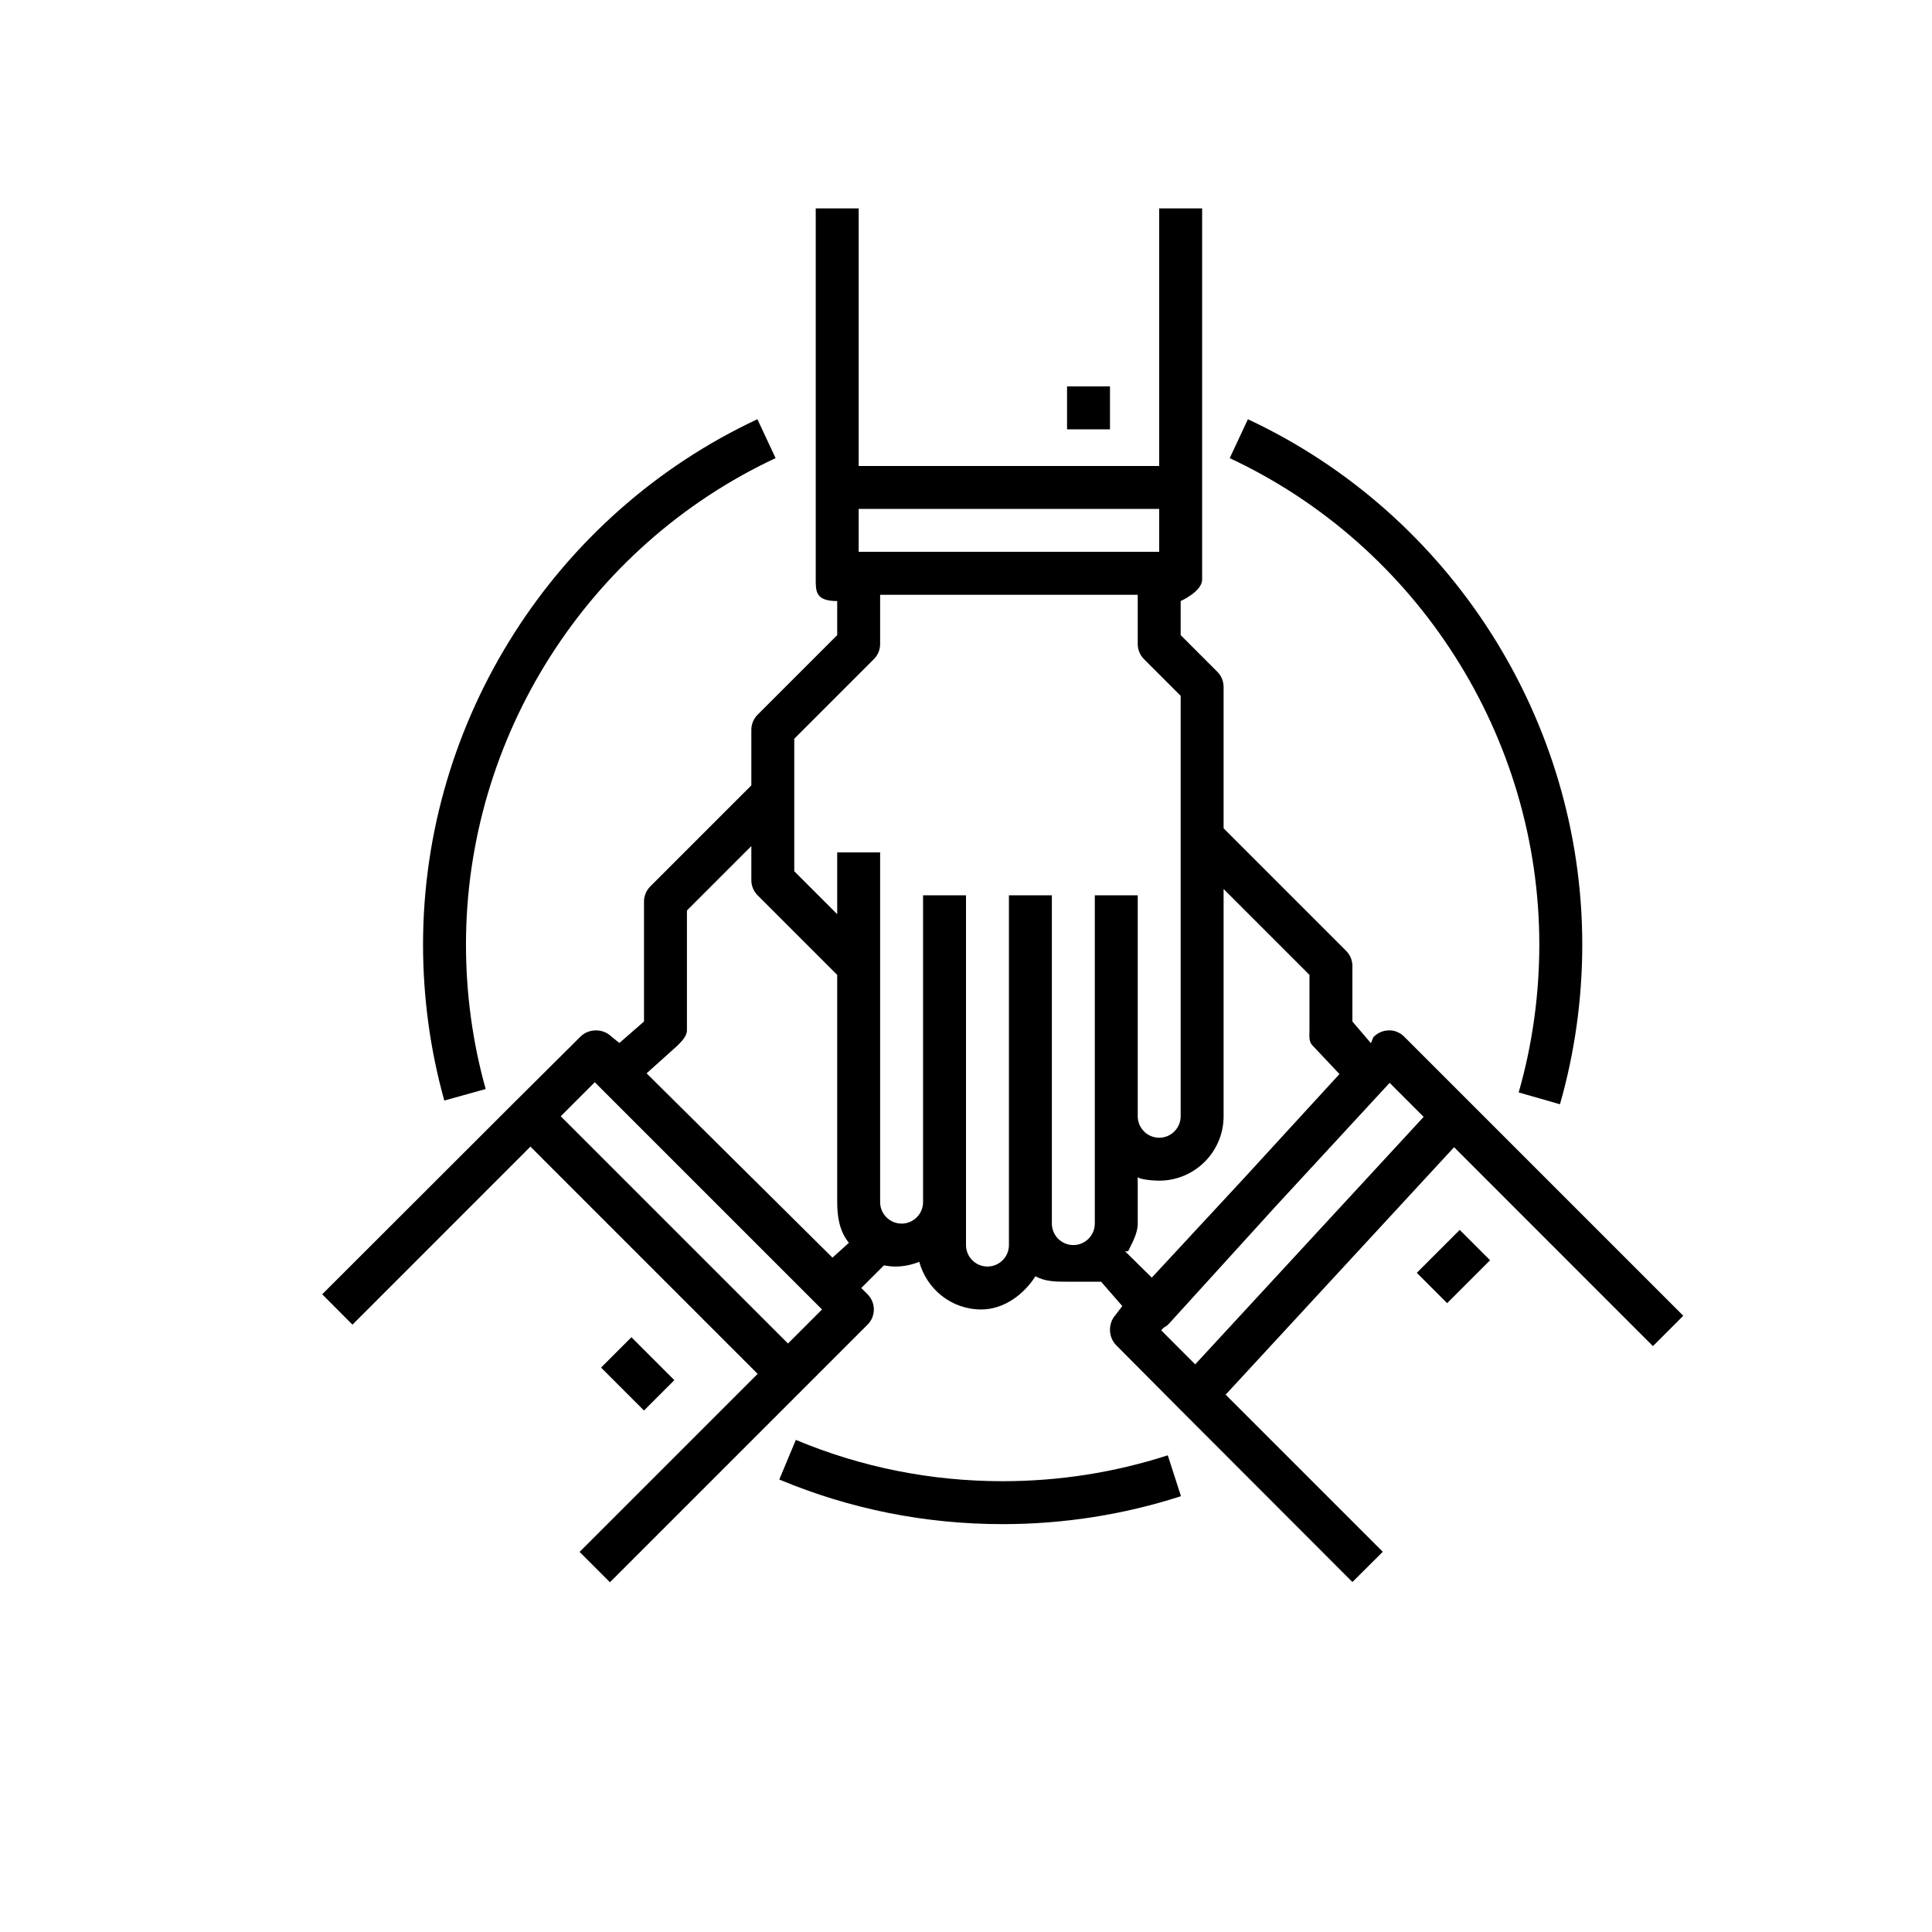
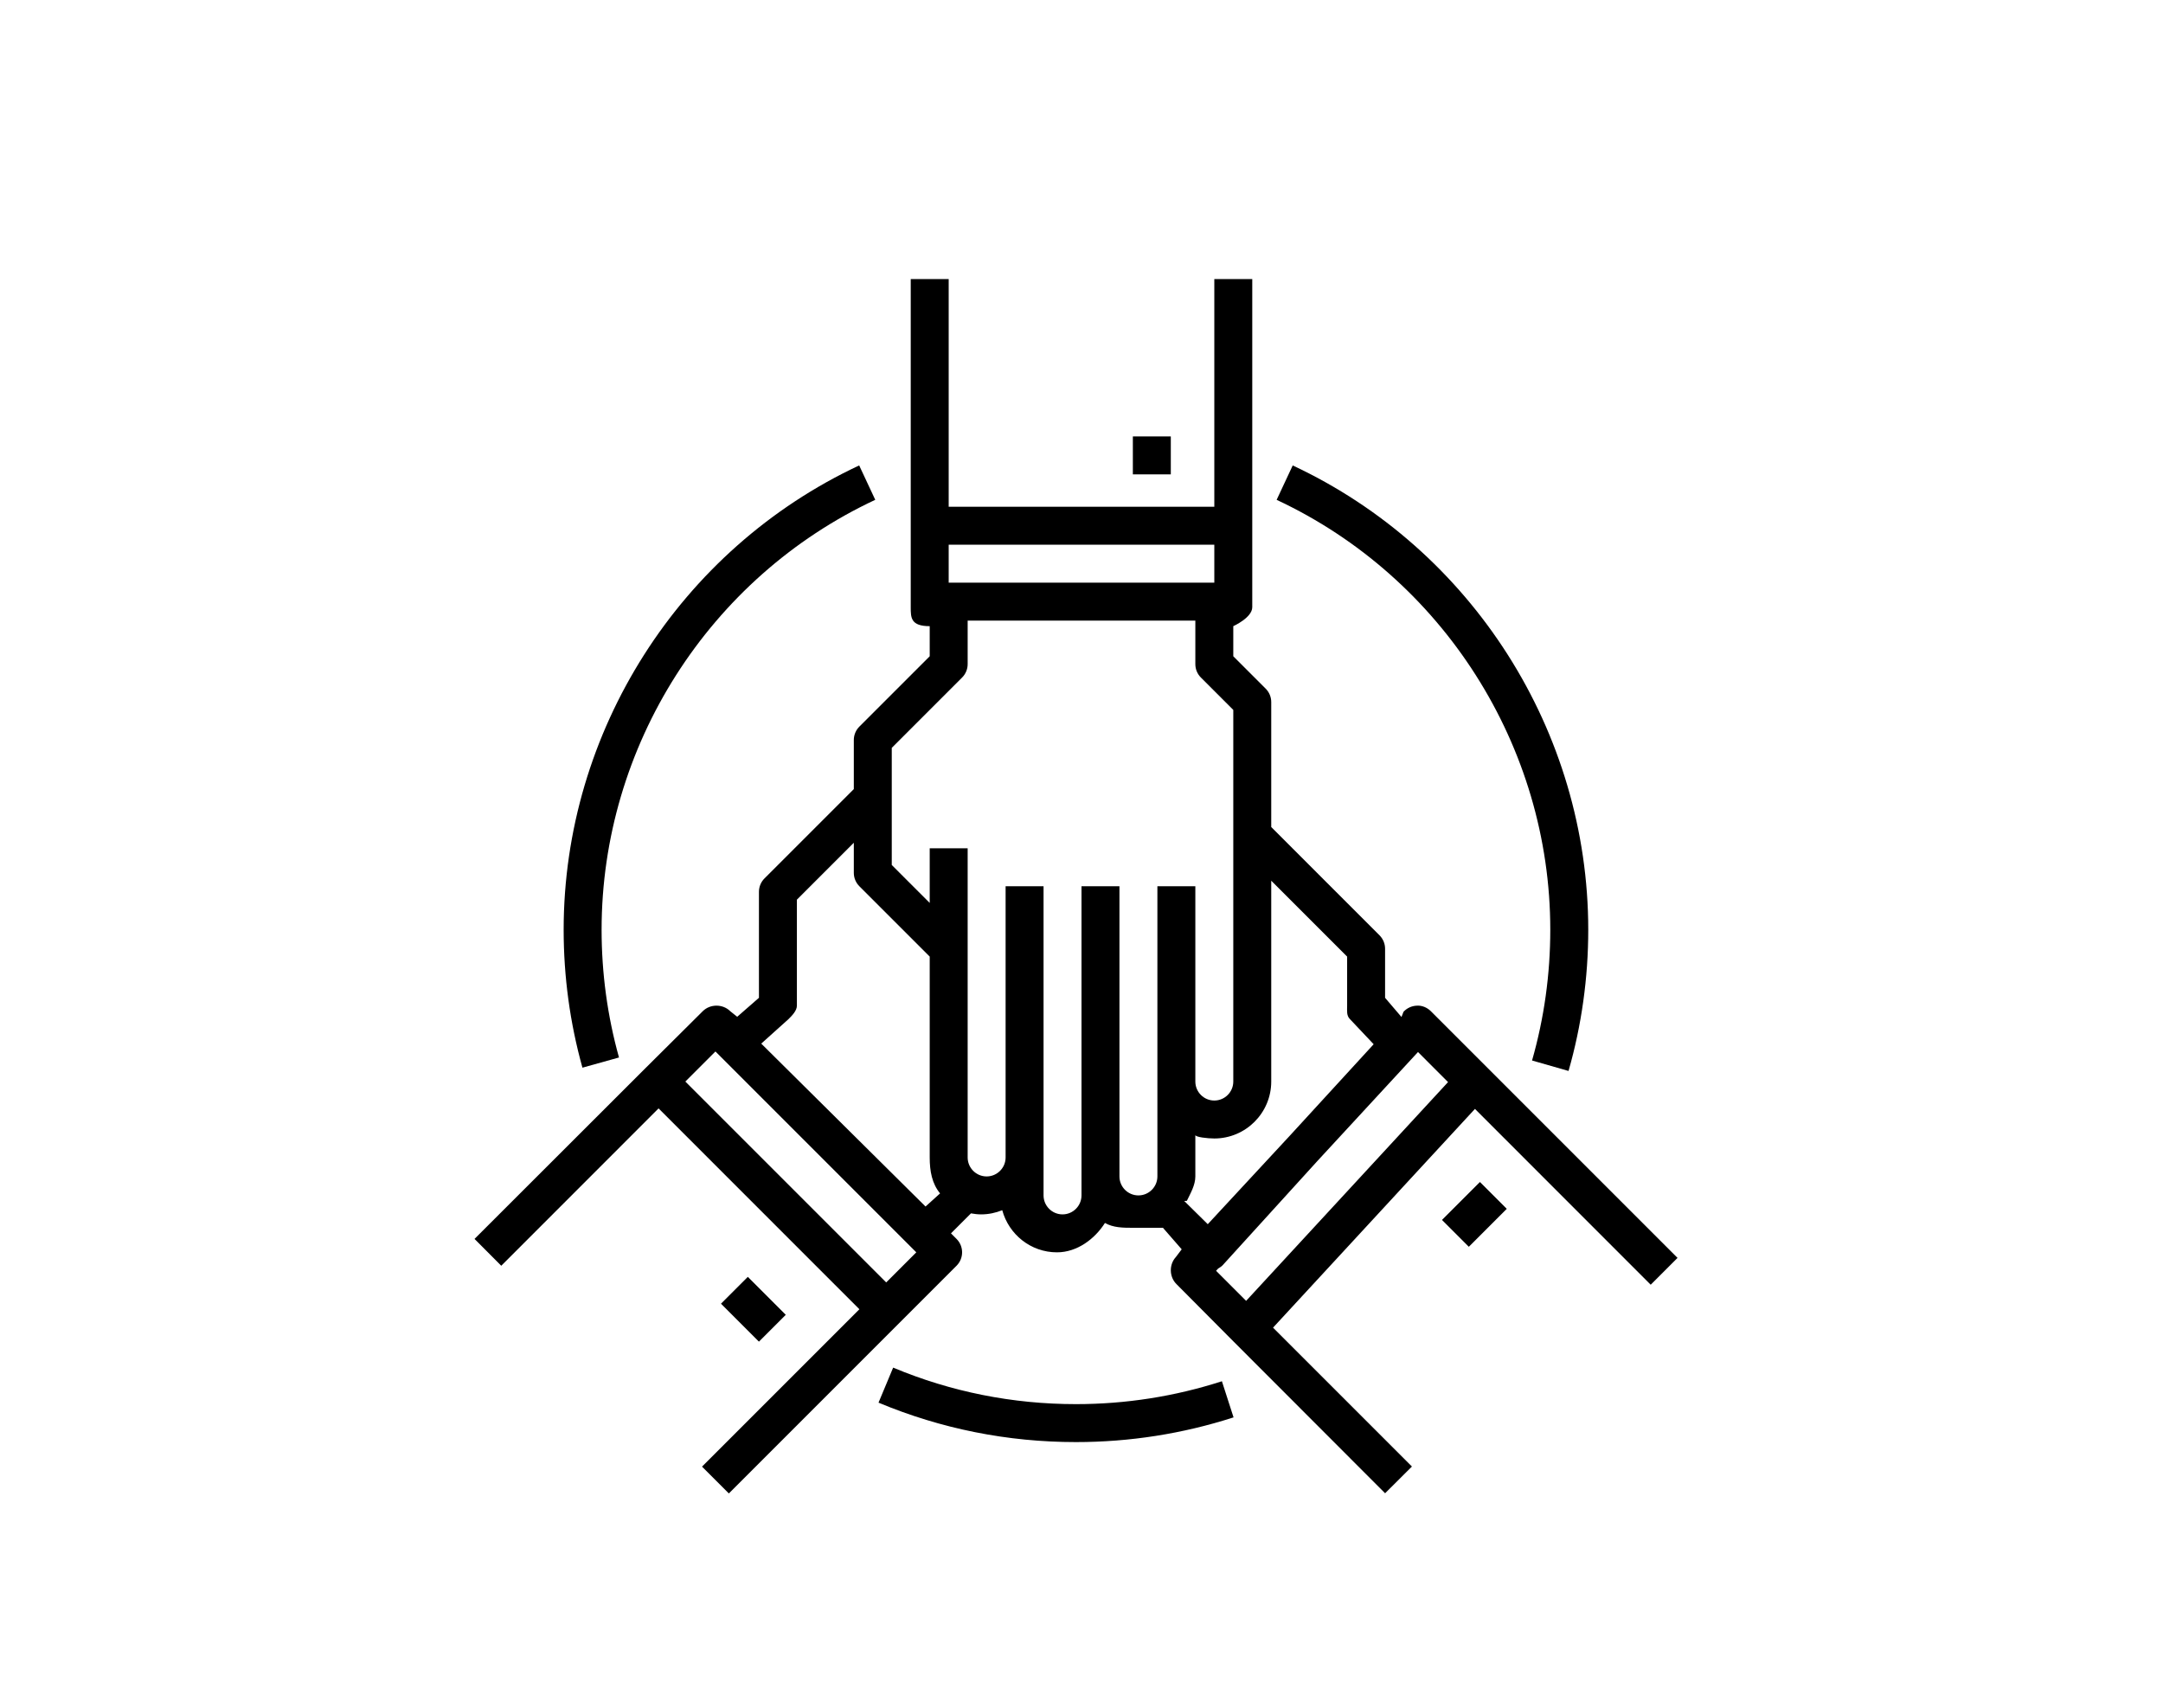
- <svg xmlns="http://www.w3.org/2000/svg" version="1.1" x="100%" y="auto" viewBox="-15 -10 90 90" style="enable-background:new 0 0 63.414 63.707;" xml:space="preserve">
+ <svg xmlns="http://www.w3.org/2000/svg" version="1.1" x="100%" y="auto" viewBox="-25 -15 114 90" style="enable-background:new 0 0 63.414 63.707;" xml:space="preserve">
  <g id="co-founder-business-entrepneur-startup">
    <rect x="34.707" y="8" width="2" height="2" />
    <rect x="13.707" y="52.586" transform="matrix(0.7071 -0.7071 0.7071 0.7071 -33.8762 26.2157)" width="2" height="2.828" />
    <path d="M53.414,41.293l-3-3c-0.192-0.193-0.468-0.31-0.727-0.293c-0.272,0.006-0.53,0.122-0.715,0.322l-0.108,0.275L48,37.586V35   c0-0.265-0.105-0.52-0.293-0.707L42,28.586V22c0-0.265-0.105-0.52-0.293-0.707L40,19.586V18c0,0,1-0.448,1-1v-4V-0.293h-2v12H25   v-12h-2V13v4c0,0.552,0,1,1,1v1.586l-3.707,3.707C20.105,23.48,20,23.735,20,24v2.586l-4.707,4.707C15.105,31.48,15,31.735,15,32   v5.586l-1.146,1l-0.366-0.293c-0.391-0.391-1.06-0.391-1.451,0l-3.018,3l-9.009,9l1.409,1.414l8.291-8.293L20.294,54l-8.294,8.293   l1.414,1.414l9-9l3-3c0.391-0.391,0.391-1.023,0-1.414L25.121,50l1.054-1.054C26.348,48.977,26.525,49,26.707,49   c0.395,0,0.77-0.081,1.116-0.22c0.346,1.275,1.501,2.22,2.884,2.22c1.065,0,1.997-0.709,2.529-1.548   c0.437,0.248,0.934,0.255,1.471,0.255h1.586l0.988,1.134l-0.308,0.407c-0.364,0.395-0.352,1.042,0.028,1.422l3,3.018l8,8.009   l1.414-1.409l-7.32-7.319l3.547-3.842l7.095-7.686L62,52.707l1.414-1.414L53.414,41.293z M39,13.707v2H25v-2H39z M21.707,52.586   L11.121,42l1.586-1.586L13,40.707l10,10L23.293,51L21.707,52.586z M15.121,40l1.439-1.293C16.748,38.52,17,38.265,17,38v-5.586l3-3   V31c0,0.265,0.105,0.52,0.293,0.707L24,35.414V46c0,0.722,0.12,1.375,0.546,1.894l-0.766,0.692L15.121,40z M34,47V31.707h-2V47v1   c0,0.551-0.449,1-1,1s-1-0.449-1-1v-2V31.707h-2V46c0,0.551-0.449,1-1,1s-1-0.449-1-1V29.707h-2v2.879l-2-2V28v-2v-1.586   l3.707-3.707C25.895,20.52,26,20.265,26,20v-2.293h12V20c0,0.265,0.105,0.52,0.293,0.707L40,22.414V42c0,0.551-0.449,1-1,1   s-1-0.449-1-1V31.707h-2V42v5c0,0.551-0.449,1-1,1S34,47.551,34,47z M37.414,48.293c-0.003-0.003,0.14-0.003,0.138-0.006   C37.74,47.896,38,47.463,38,47v-2.184C38,44.928,38.648,45,39,45c1.654,0,3-1.346,3-3V31.414l4,4V38   c0,0.265-0.041,0.52,0.146,0.707l1.252,1.326l-4.405,4.805l-4.338,4.679L37.414,48.293z M39.205,51.851   c0.086-0.051,0.173-0.103,0.241-0.178l5.006-5.507l5.283-5.723l1.584,1.585l-3.547,3.843l-7.095,7.686l-1.584-1.585L39.205,51.851z   " />
    <rect x="51.293" y="48" transform="matrix(0.7071 -0.7071 0.7071 0.7071 -19.2107 51.6213)" width="2.828" height="2" />
    <path d="M31.707,59c-3.34,0-6.581-0.647-9.634-1.924l-0.771,1.846C24.6,60.301,28.101,61,31.707,61   c2.836,0,5.631-0.438,8.307-1.302L39.4,57.794C36.923,58.594,34.334,59,31.707,59z" />
    <path d="M56.707,34c0,2.343-0.323,4.661-0.961,6.89l1.923,0.551c0.689-2.408,1.039-4.912,1.039-7.44   c0-10.441-6.114-20.047-15.576-24.471l-0.847,1.812C51.045,15.438,56.707,24.332,56.707,34z" />
    <path d="M7.624,40.731C7.015,38.551,6.707,36.286,6.707,34c0-9.668,5.662-18.562,14.423-22.659l-0.847-1.812   C10.821,13.953,4.707,23.559,4.707,34c0,2.468,0.333,4.913,0.99,7.268L7.624,40.731z" />
  </g>
  <g id="Layer_1">
</g>
</svg>
